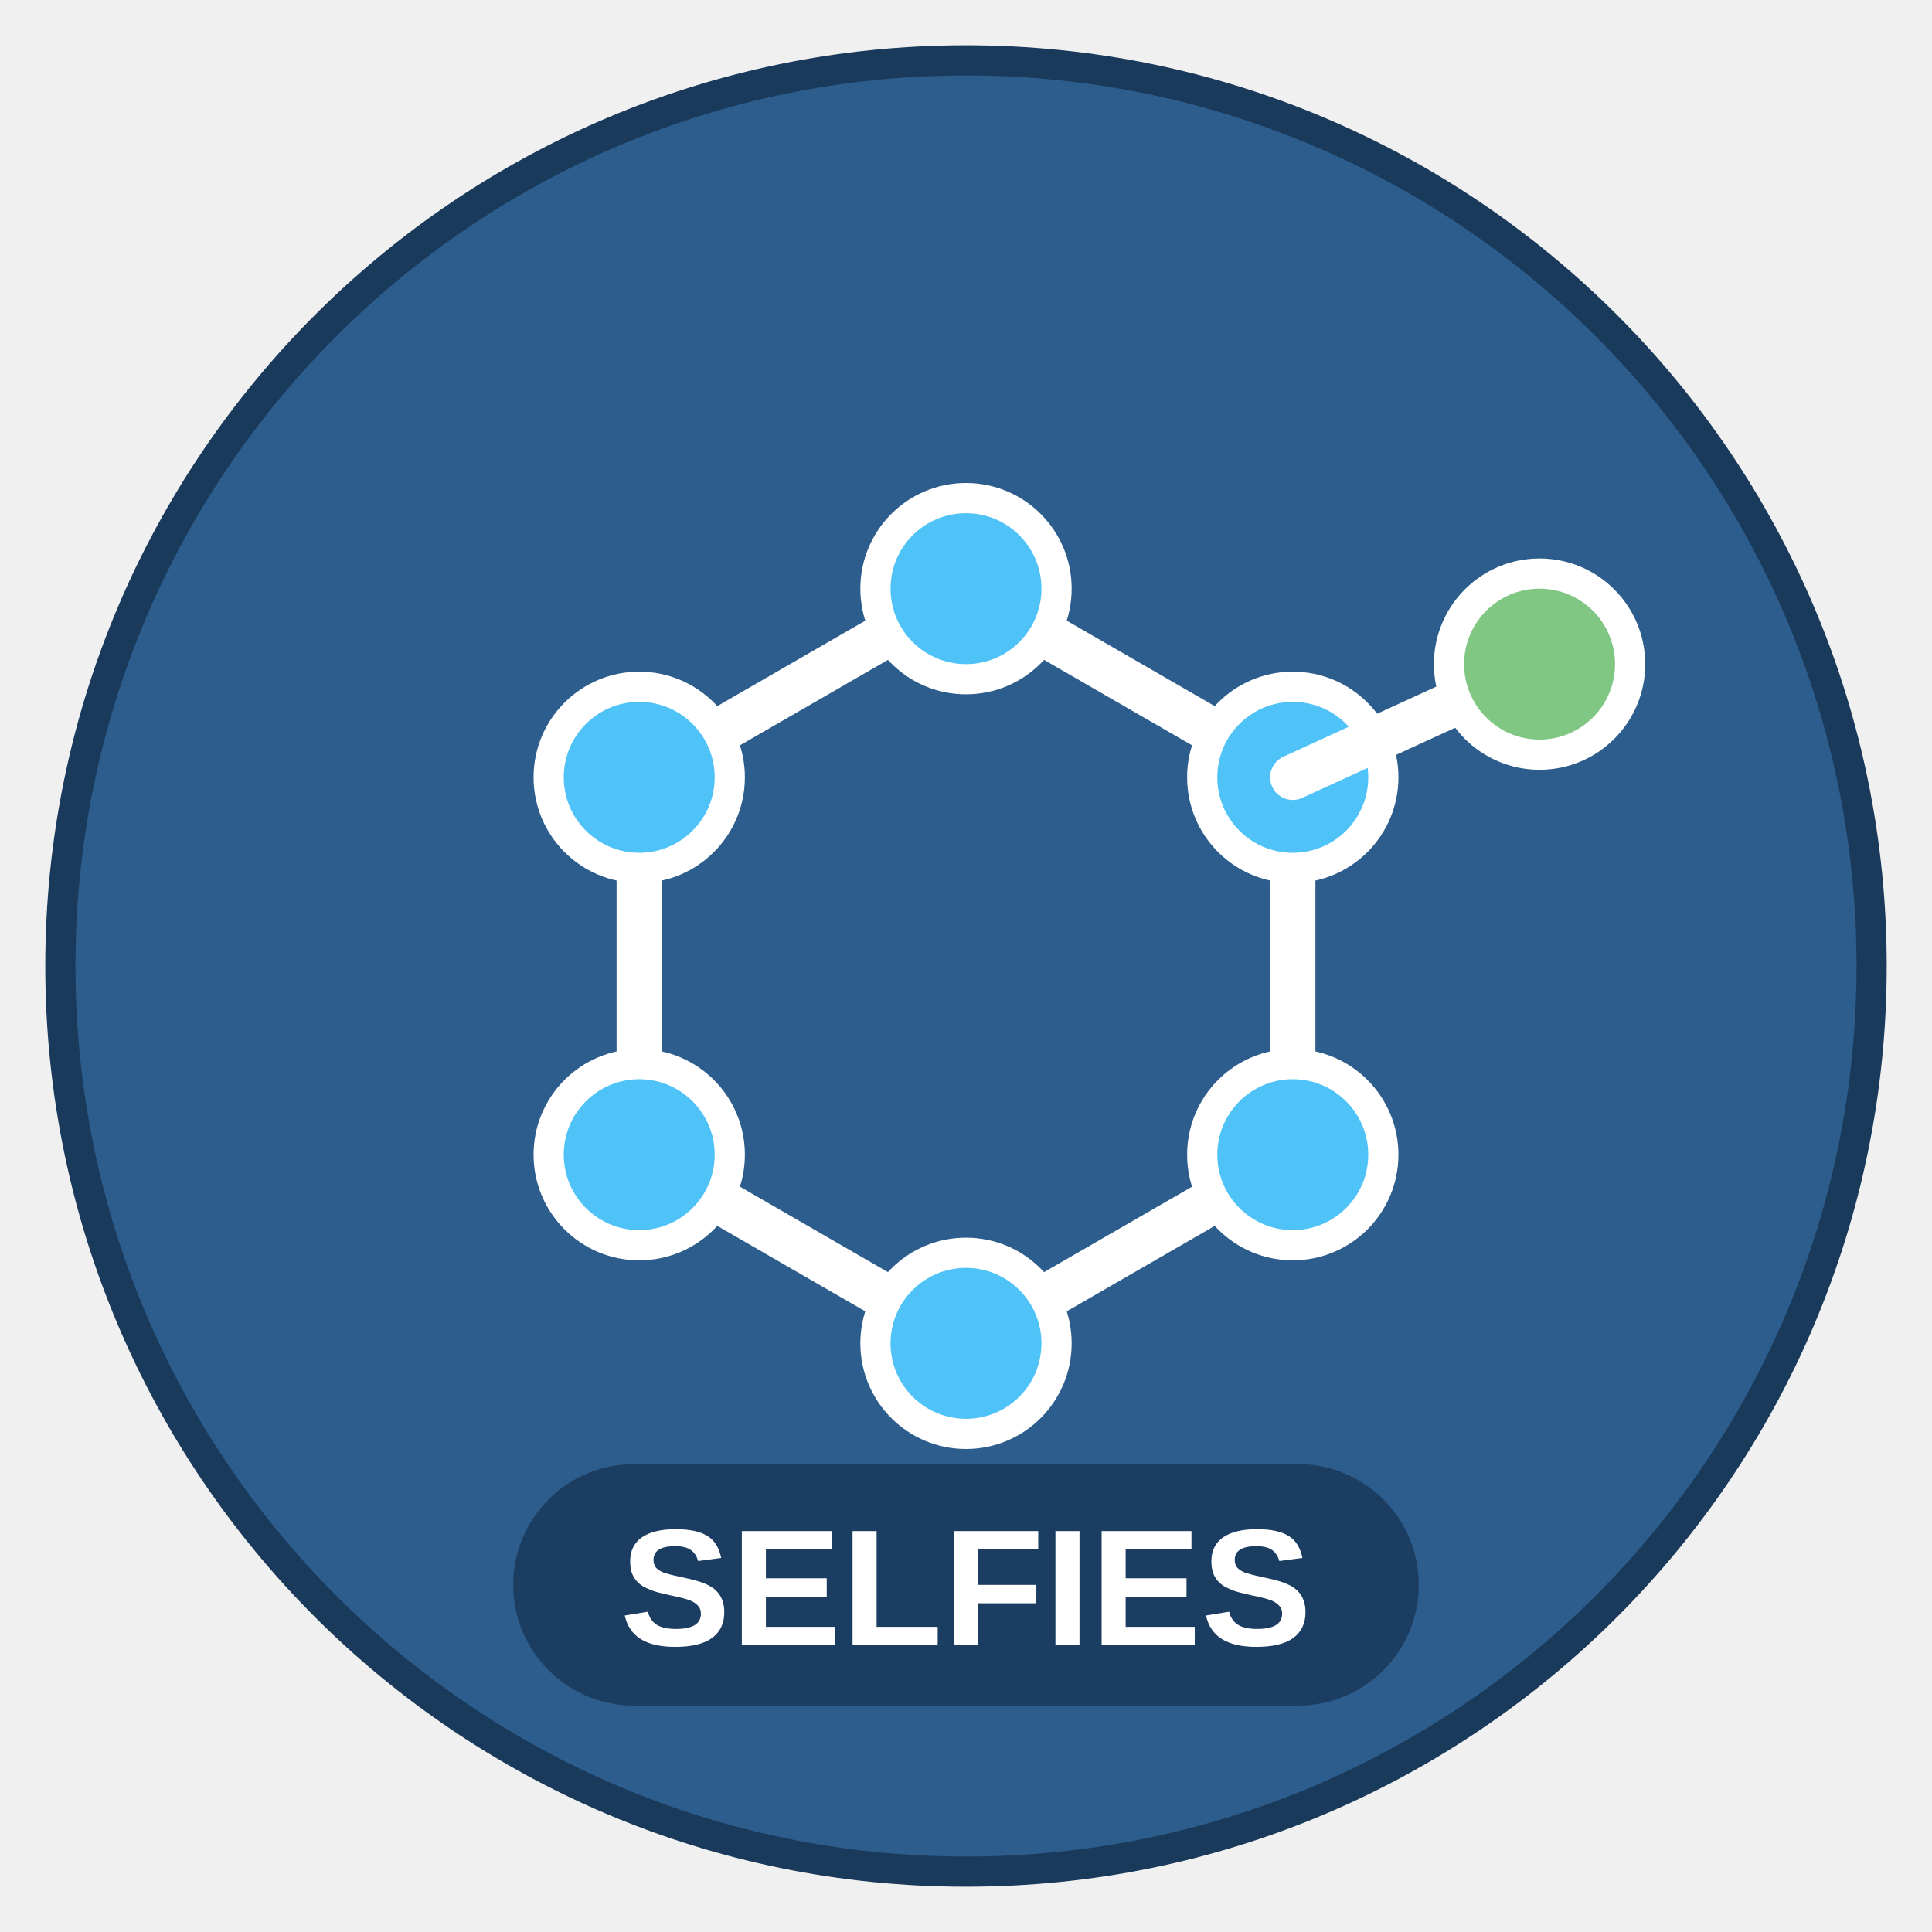
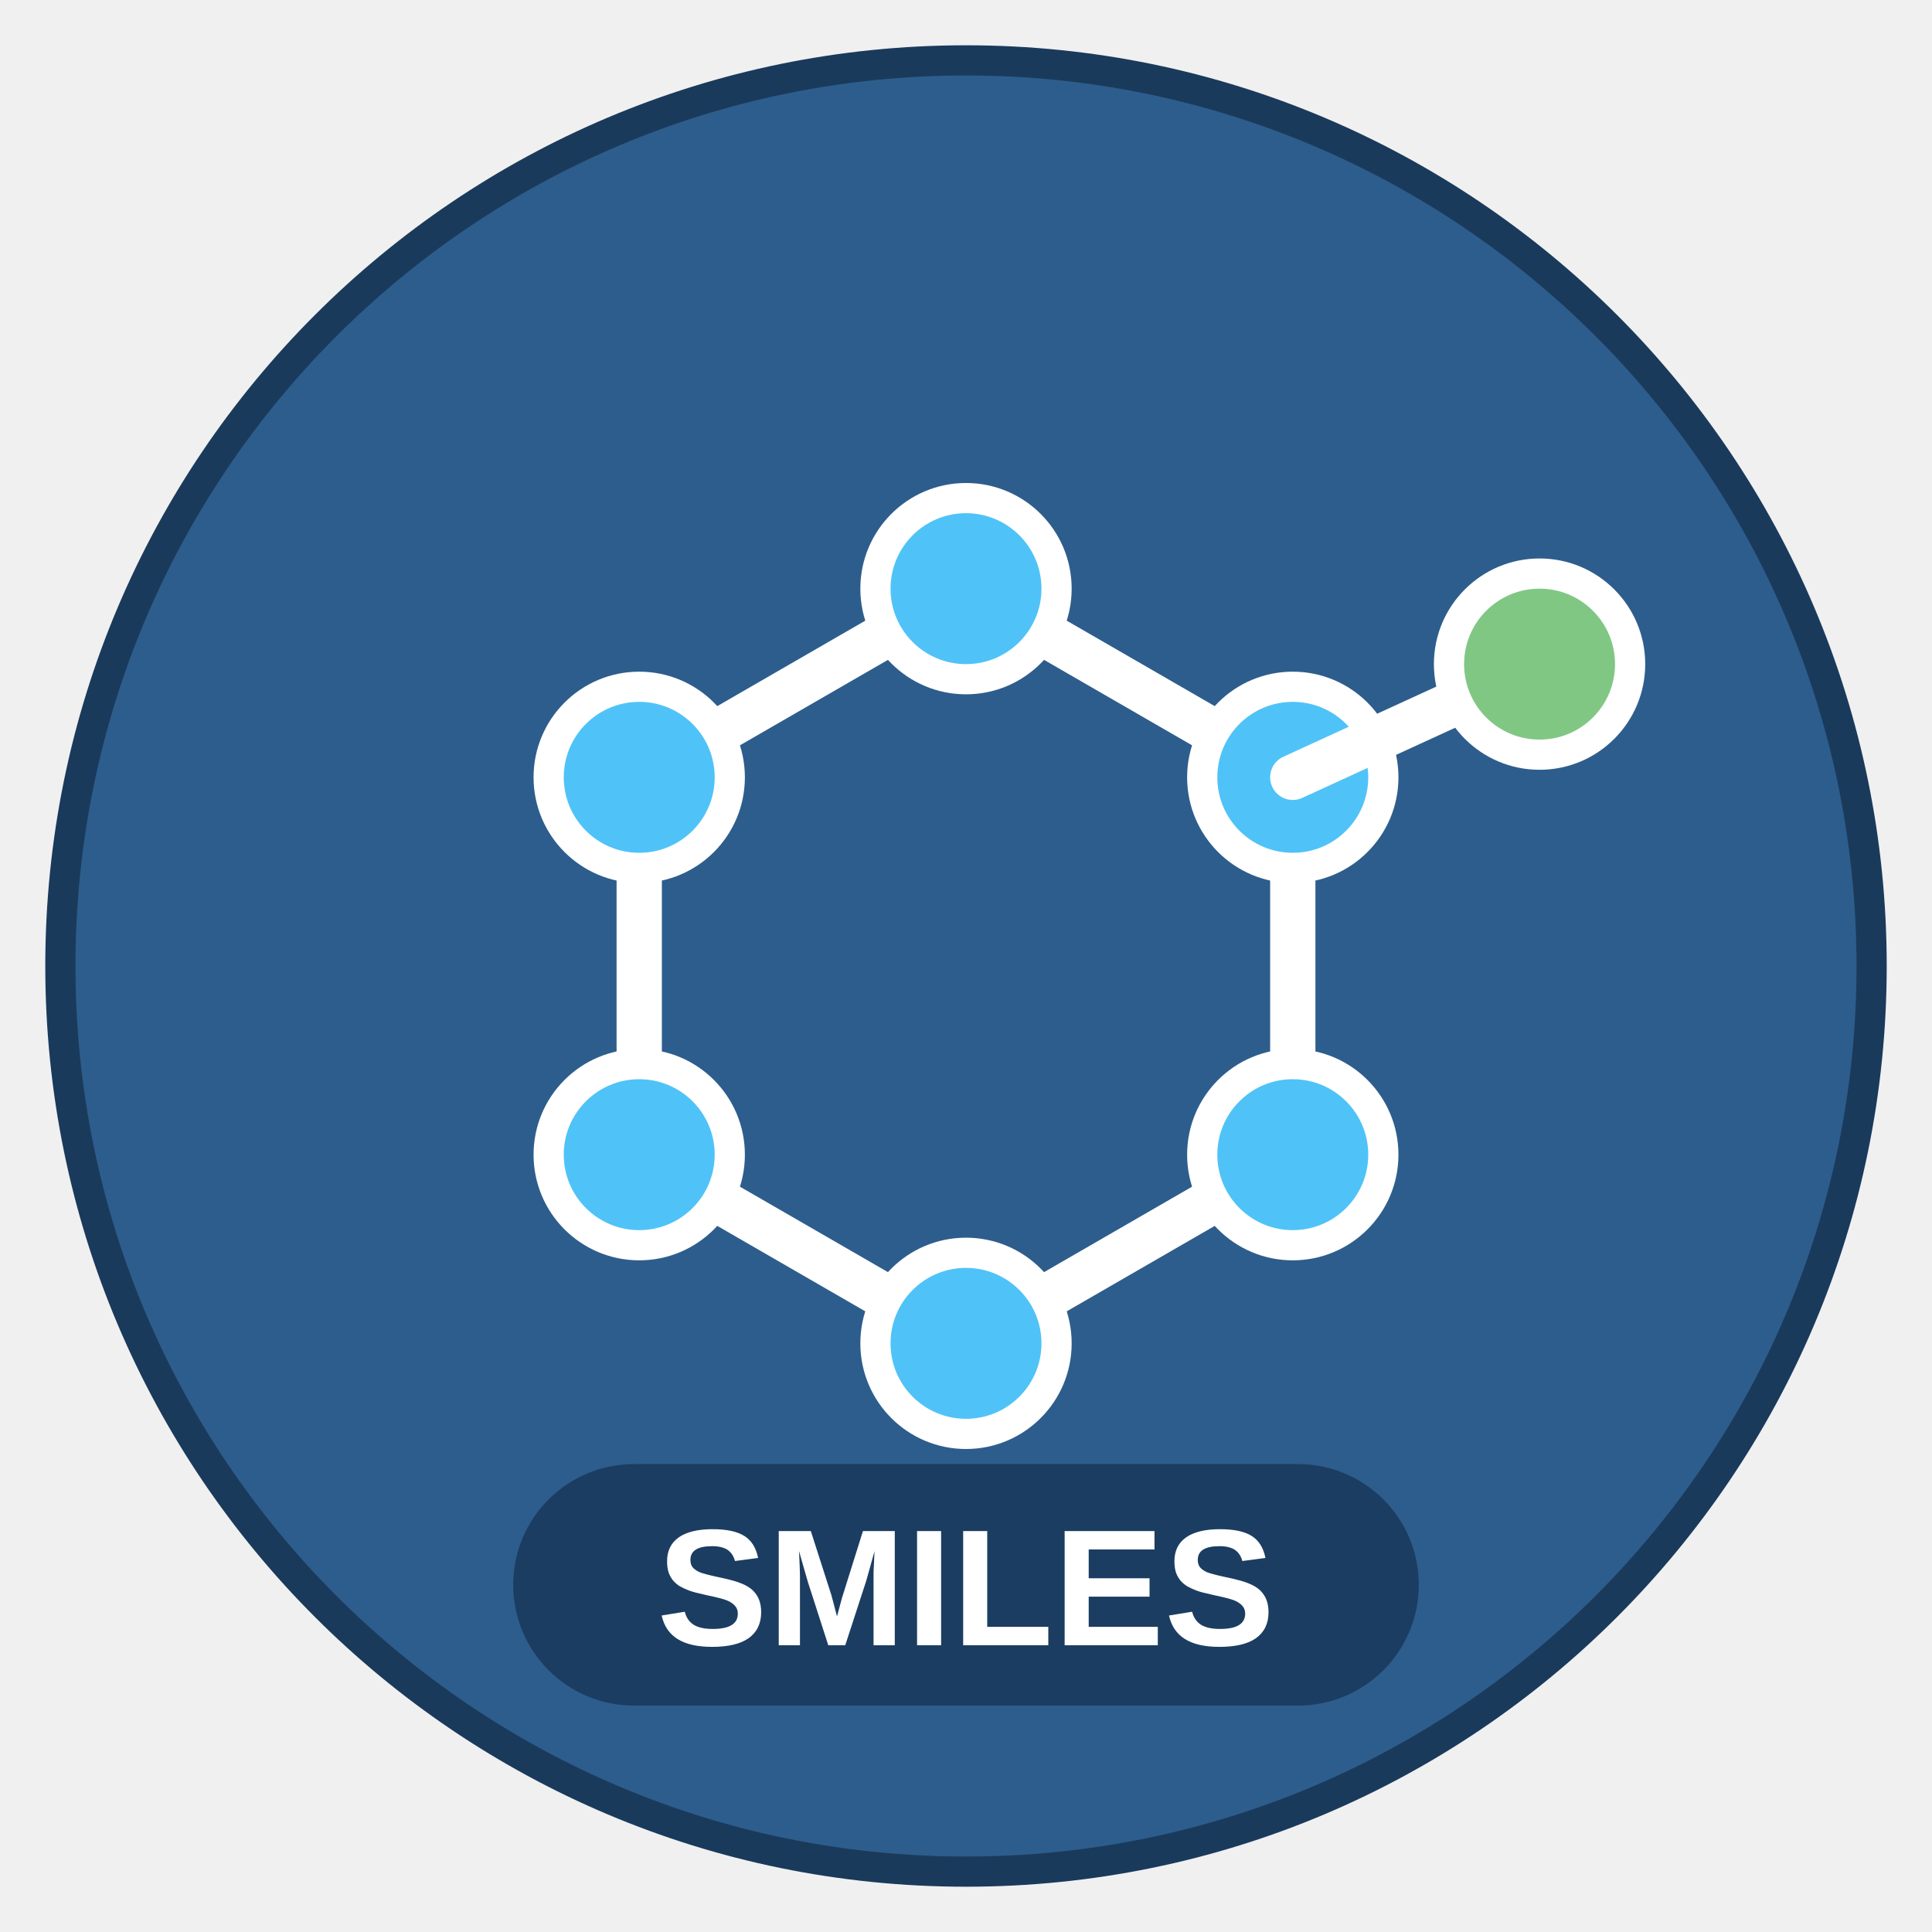
<svg xmlns="http://www.w3.org/2000/svg" width="128" height="128" viewBox="0 0 128 128">
  <circle cx="64" cy="64" r="60" fill="#2D5D8C" stroke="#1A3A5C" stroke-width="2" />
  <g transform="translate(64, 64)">
    <line x1="0" y1="-25" x2="21.65" y2="-12.5" stroke="#FFFFFF" stroke-width="3" stroke-linecap="round" />
    <line x1="21.65" y1="-12.5" x2="21.65" y2="12.5" stroke="#FFFFFF" stroke-width="3" stroke-linecap="round" />
    <line x1="21.65" y1="12.5" x2="0" y2="25" stroke="#FFFFFF" stroke-width="3" stroke-linecap="round" />
    <line x1="0" y1="25" x2="-21.65" y2="12.5" stroke="#FFFFFF" stroke-width="3" stroke-linecap="round" />
    <line x1="-21.65" y1="12.5" x2="-21.65" y2="-12.5" stroke="#FFFFFF" stroke-width="3" stroke-linecap="round" />
    <line x1="-21.65" y1="-12.5" x2="0" y2="-25" stroke="#FFFFFF" stroke-width="3" stroke-linecap="round" />
    <circle cx="0" cy="-25" r="6" fill="#4FC3F7" stroke="#FFFFFF" stroke-width="2" />
    <circle cx="21.65" cy="-12.5" r="6" fill="#4FC3F7" stroke="#FFFFFF" stroke-width="2" />
    <circle cx="21.65" cy="12.5" r="6" fill="#4FC3F7" stroke="#FFFFFF" stroke-width="2" />
    <circle cx="0" cy="25" r="6" fill="#4FC3F7" stroke="#FFFFFF" stroke-width="2" />
    <circle cx="-21.65" cy="12.5" r="6" fill="#4FC3F7" stroke="#FFFFFF" stroke-width="2" />
    <circle cx="-21.65" cy="-12.5" r="6" fill="#4FC3F7" stroke="#FFFFFF" stroke-width="2" />
    <line x1="21.65" y1="-12.5" x2="38" y2="-20" stroke="#FFFFFF" stroke-width="3" stroke-linecap="round" />
    <circle cx="38" cy="-20" r="6" fill="#81C784" stroke="#FFFFFF" stroke-width="2" />
  </g>
  <g transform="translate(64, 105)">
    <rect x="-30" y="-8" width="60" height="16" rx="8" fill="#1A3A5C" opacity="0.9" />
-     <text x="0" y="4" font-family="Arial, sans-serif" font-size="11" font-weight="bold" fill="#FFFFFF" text-anchor="middle">SELFIES</text>
+     <text x="0" y="4" font-family="Arial, sans-serif" font-size="11" font-weight="bold" fill="#FFFFFF" text-anchor="middle">SMILES</text>
  </g>
</svg>
